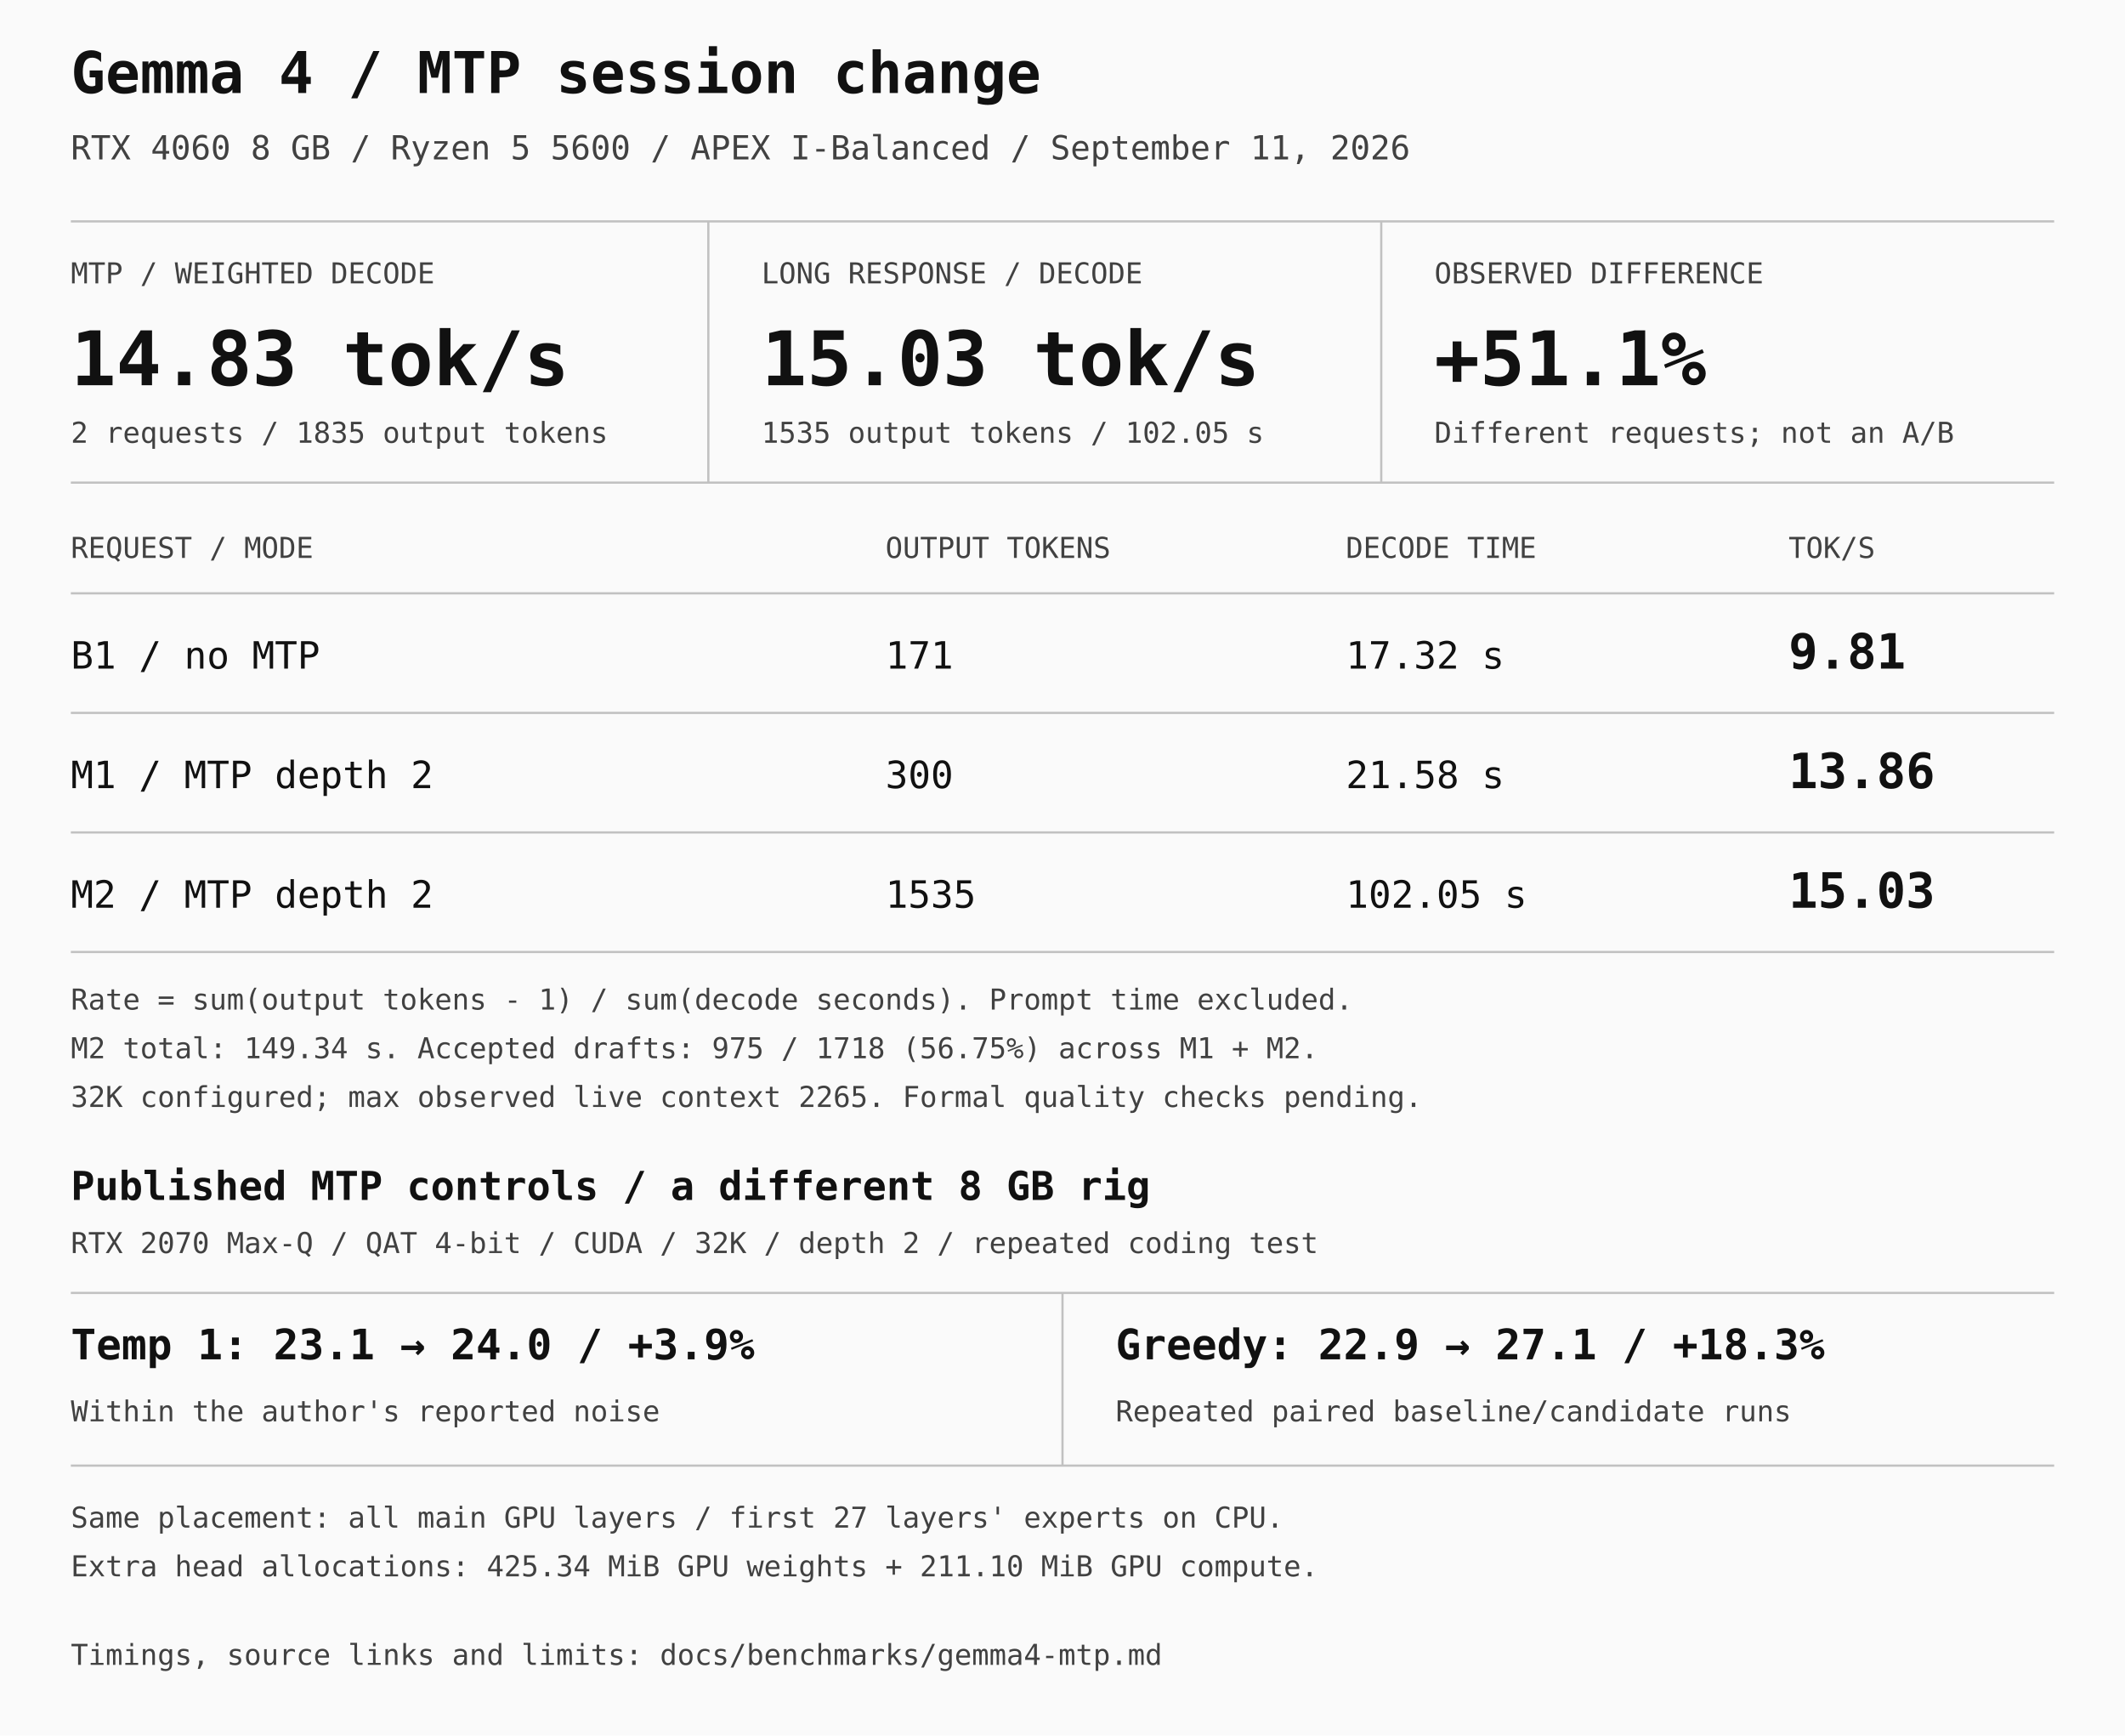
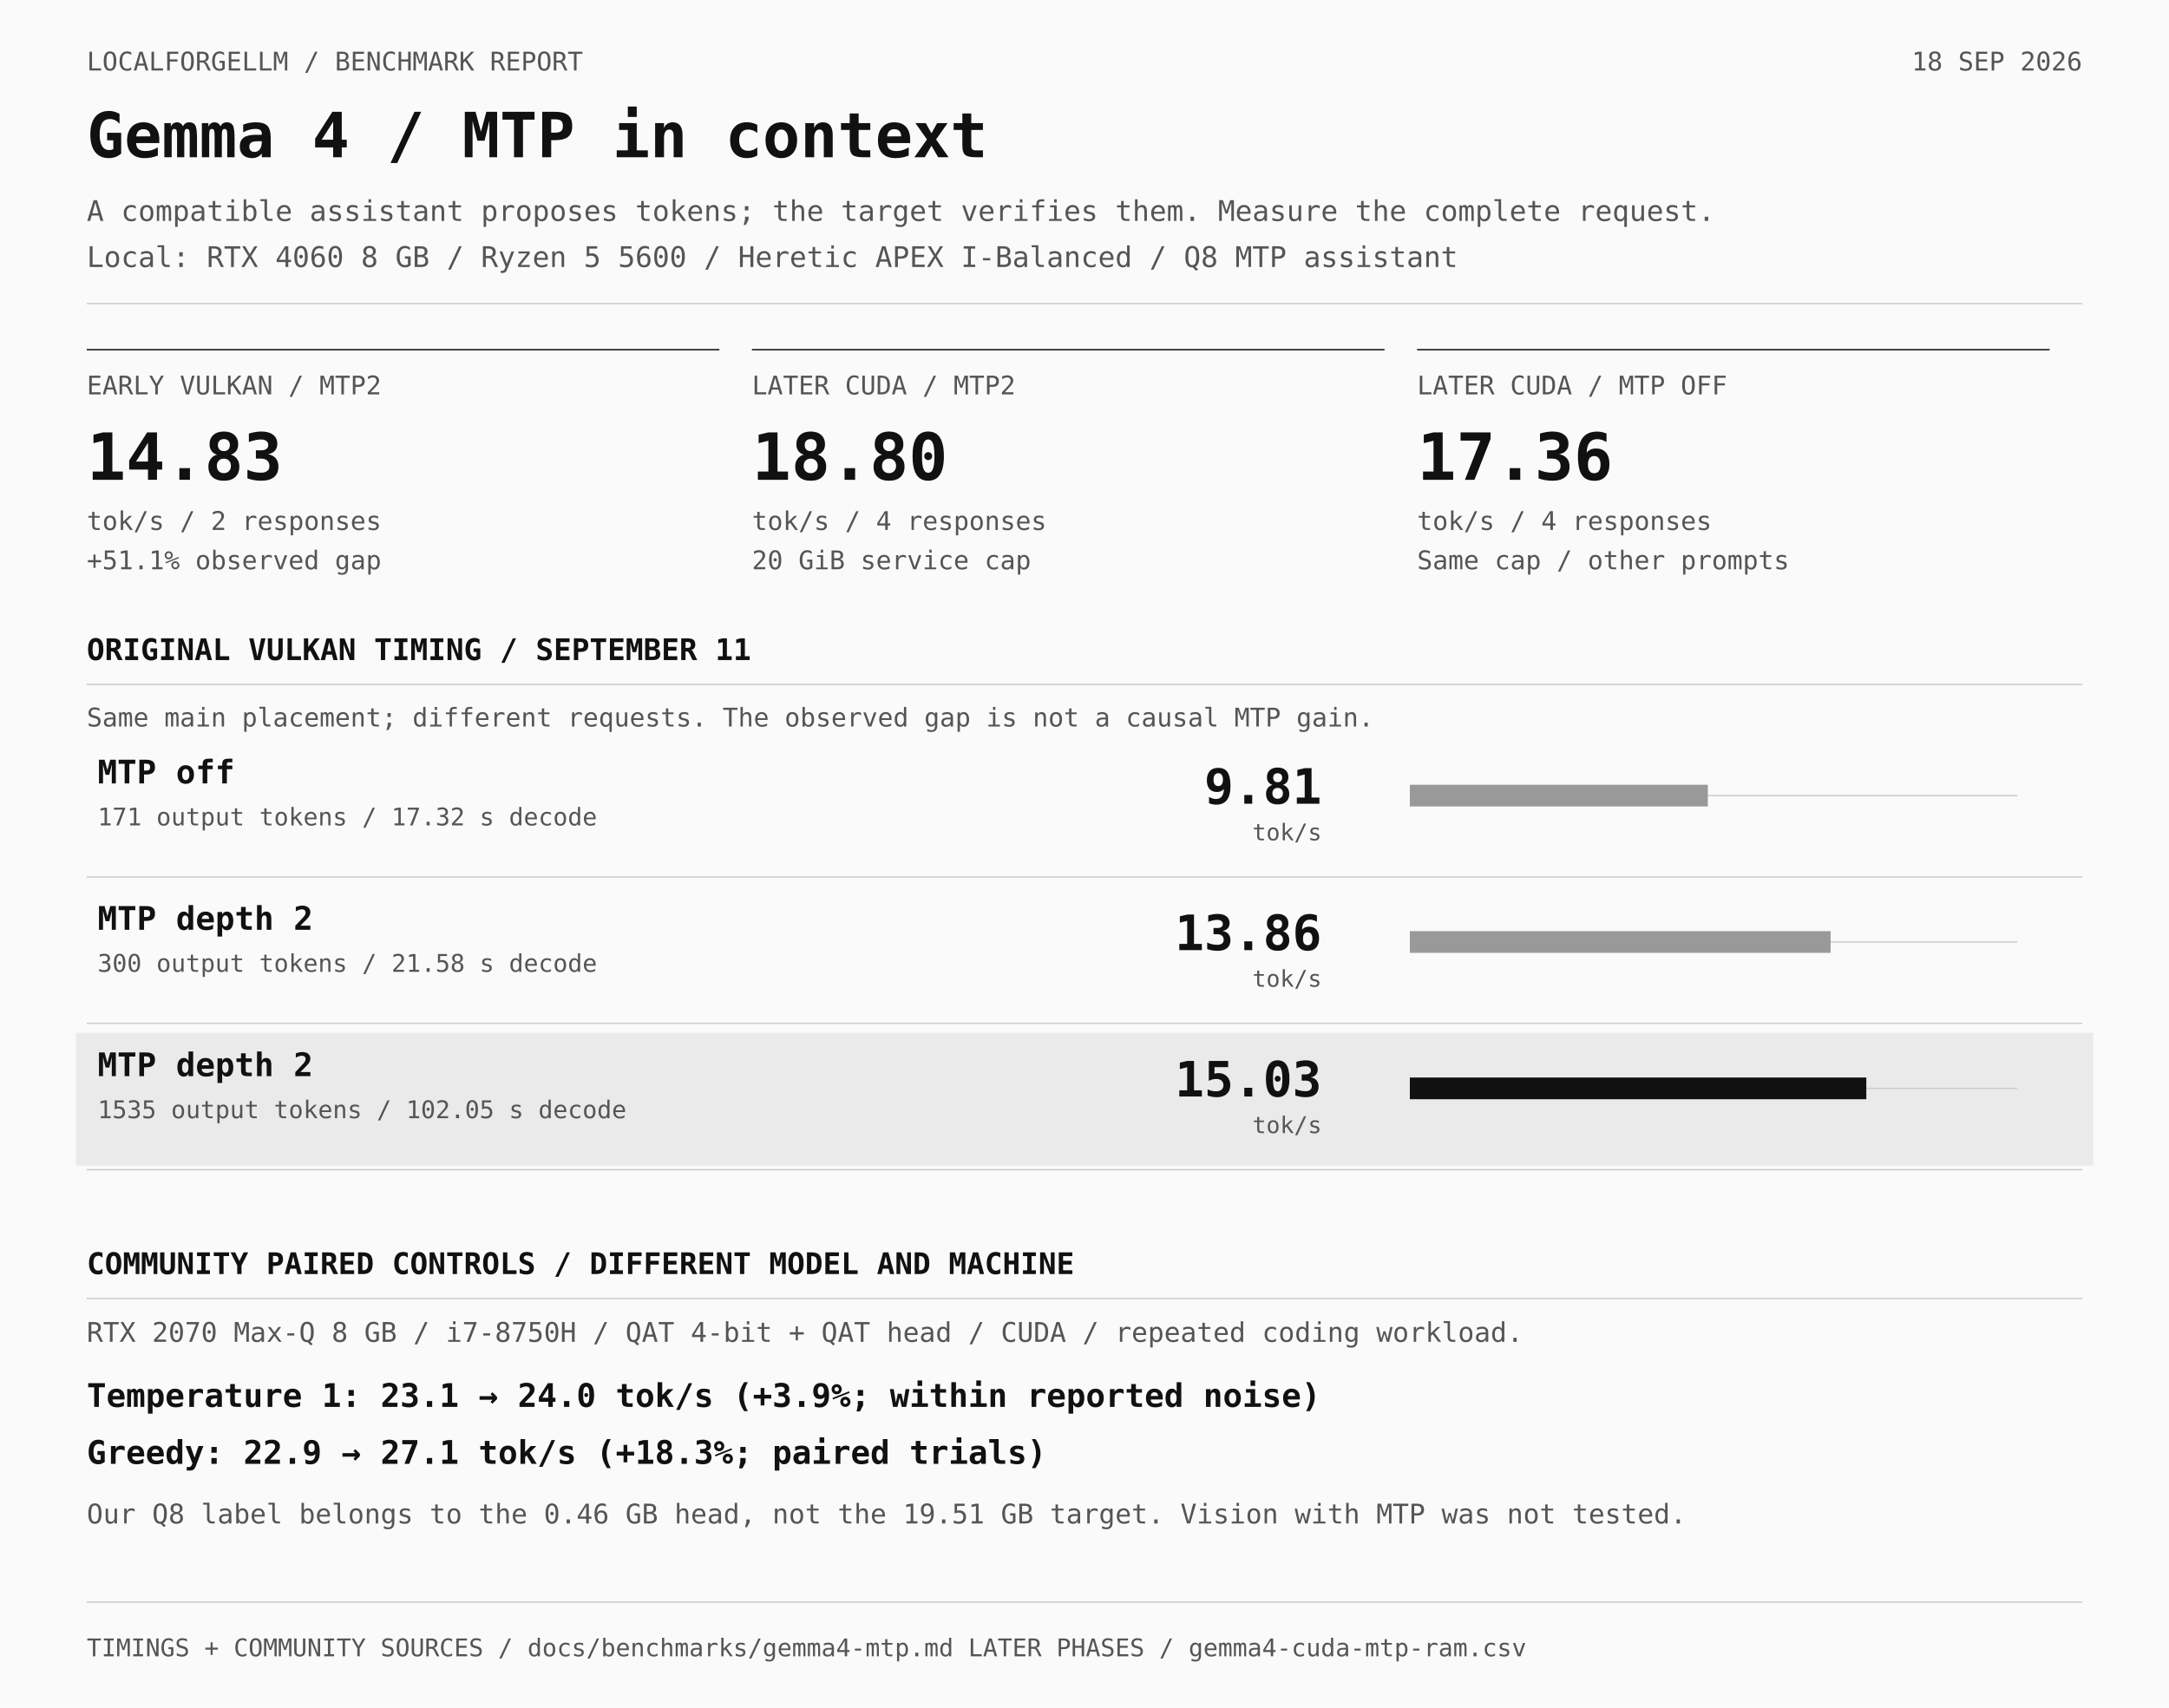
- <svg xmlns="http://www.w3.org/2000/svg" width="960" height="784" viewBox="0 0 960 784" role="img" aria-labelledby="title description">
-   <rect width="960" height="784" fill="#fafafa" />
-   <g font-family="ui-monospace, SFMono-Regular, Consolas, monospace" fill="#111111">
-     <text x="32" y="42" font-size="26" font-weight="700">Gemma 4 / MTP session change</text>
-     <text x="32" y="72" font-size="15" fill="#414141">RTX 4060 8 GB / Ryzen 5 5600 / APEX I-Balanced / September 11, 2026</text>
-     <g fill="none" stroke="#c1c1c1">
-       <path d="M32 100H928M32 218H928M320 100V218M624 100V218" />
-     </g>
-     <g font-size="13" fill="#414141">
-       <text x="32" y="128">MTP / WEIGHTED DECODE</text>
-       <text x="344" y="128">LONG RESPONSE / DECODE</text>
-       <text x="648" y="128">OBSERVED DIFFERENCE</text>
-     </g>
-     <g font-size="34" font-weight="700">
-       <text x="32" y="174">14.83 tok/s</text>
-       <text x="344" y="174">15.03 tok/s</text>
-       <text x="648" y="174">+51.1%</text>
-     </g>
-     <g font-size="13" fill="#414141">
-       <text x="32" y="200">2 requests / 1835 output tokens</text>
-       <text x="344" y="200">1535 output tokens / 102.05 s</text>
-       <text x="648" y="200">Different requests; not an A/B</text>
-     </g>
-     <g font-size="13" fill="#414141">
-       <text x="32" y="252">REQUEST / MODE</text>
-       <text x="400" y="252">OUTPUT TOKENS</text>
-       <text x="608" y="252">DECODE TIME</text>
-       <text x="808" y="252">TOK/S</text>
-     </g>
-     <g fill="none" stroke="#c1c1c1">
-       <path d="M32 268H928M32 322H928M32 376H928M32 430H928" />
-     </g>
-     <g font-size="17">
-       <text x="32" y="302">B1 / no MTP</text>
-       <text x="32" y="356">M1 / MTP depth 2</text>
-       <text x="32" y="410">M2 / MTP depth 2</text>
-       <text x="400" y="302">171</text>
-       <text x="400" y="356">300</text>
-       <text x="400" y="410">1535</text>
-       <text x="608" y="302">17.32 s</text>
-       <text x="608" y="356">21.58 s</text>
-       <text x="608" y="410">102.05 s</text>
-     </g>
-     <g font-size="22" font-weight="600">
-       <text x="808" y="302">9.81</text>
-       <text x="808" y="356">13.86</text>
-       <text x="808" y="410">15.03</text>
-     </g>
-     <g font-size="13" fill="#414141">
-       <text x="32" y="456">Rate = sum(output tokens - 1) / sum(decode seconds). Prompt time excluded.</text>
-       <text x="32" y="478">M2 total: 149.34 s. Accepted drafts: 975 / 1718 (56.75%) across M1 + M2.</text>
-       <text x="32" y="500">32K configured; max observed live context 2265. Formal quality checks pending.</text>
-     </g>
-     <text x="32" y="542" font-size="18" font-weight="600">Published MTP controls / a different 8 GB rig</text>
-     <text x="32" y="566" font-size="13" fill="#414141">RTX 2070 Max-Q / QAT 4-bit / CUDA / 32K / depth 2 / repeated coding test</text>
-     <g fill="none" stroke="#c1c1c1">
-       <path d="M32 584H928M32 662H928M480 584V662" />
-     </g>
-     <g font-size="19" font-weight="600">
-       <text x="32" y="614">Temp 1: 23.1 → 24.0 / +3.9%</text>
-       <text x="504" y="614">Greedy: 22.9 → 27.1 / +18.3%</text>
-     </g>
-     <g font-size="13" fill="#414141">
-       <text x="32" y="642">Within the author's reported noise</text>
-       <text x="504" y="642">Repeated paired baseline/candidate runs</text>
-       <text x="32" y="690">Same placement: all main GPU layers / first 27 layers' experts on CPU.</text>
-       <text x="32" y="712">Extra head allocations: 425.34 MiB GPU weights + 211.10 MiB GPU compute.</text>
-       <text x="32" y="752">Timings, source links and limits: docs/benchmarks/gemma4-mtp.md</text>
-     </g>
+ <svg xmlns="http://www.w3.org/2000/svg" width="1600" height="1260" viewBox="0 0 1600 1260" role="img" aria-labelledby="title description">
+   <rect width="1600" height="1260" fill="#fafafa" />
+   <g font-family="DejaVu Sans Mono, monospace" fill="#111111">
+     <text x="64" y="52" font-size="19" fill="#555555" text-anchor="start">LOCALFORGELLM / BENCHMARK REPORT</text>
+     <text x="1536" y="52" font-size="19" fill="#555555" text-anchor="end">18 SEP 2026</text>
+     <text x="64" y="116" font-size="46" fill="#111111" text-anchor="start" font-weight="700">Gemma 4 / MTP in context</text>
+     <text x="64" y="163" font-size="21" fill="#555555" text-anchor="start">A compatible assistant proposes tokens; the target verifies them. Measure the complete request.</text>
+     <text x="64" y="197" font-size="21" fill="#555555" text-anchor="start">Local: RTX 4060 8 GB / Ryzen 5 5600 / Heretic APEX I-Balanced / Q8 MTP assistant</text>
+     <path d="M64 224H1536" stroke="#cccccc" fill="none" />
+     <path d="M64.0 258H530.667" stroke="#111111" fill="none" />
+     <text x="64.0" y="291" font-size="19" fill="#555555" text-anchor="start">EARLY VULKAN / MTP2</text>
+     <text x="64.0" y="354" font-size="48" fill="#111111" text-anchor="start" font-weight="700">14.83</text>
+     <text x="64.0" y="391" font-size="19" fill="#555555" text-anchor="start">tok/s / 2 responses</text>
+     <text x="64.0" y="420" font-size="19" fill="#555555" text-anchor="start">+51.1% observed gap</text>
+     <path d="M554.667 258H1021.333" stroke="#111111" fill="none" />
+     <text x="554.667" y="291" font-size="19" fill="#555555" text-anchor="start">LATER CUDA / MTP2</text>
+     <text x="554.667" y="354" font-size="48" fill="#111111" text-anchor="start" font-weight="700">18.80</text>
+     <text x="554.667" y="391" font-size="19" fill="#555555" text-anchor="start">tok/s / 4 responses</text>
+     <text x="554.667" y="420" font-size="19" fill="#555555" text-anchor="start">20 GiB service cap</text>
+     <path d="M1045.333 258H1512" stroke="#111111" fill="none" />
+     <text x="1045.333" y="291" font-size="19" fill="#555555" text-anchor="start">LATER CUDA / MTP OFF</text>
+     <text x="1045.333" y="354" font-size="48" fill="#111111" text-anchor="start" font-weight="700">17.36</text>
+     <text x="1045.333" y="391" font-size="19" fill="#555555" text-anchor="start">tok/s / 4 responses</text>
+     <text x="1045.333" y="420" font-size="19" fill="#555555" text-anchor="start">Same cap / other prompts</text>
+     <text x="64" y="487" font-size="22" fill="#111111" text-anchor="start" font-weight="700">ORIGINAL VULKAN TIMING / SEPTEMBER 11</text>
+     <path d="M64 505H1536" stroke="#cccccc" fill="none" />
+     <text x="64" y="536" font-size="19" fill="#555555" text-anchor="start">Same main placement; different requests. The observed gap is not a causal MTP gain.</text>
+     <text x="72" y="578" font-size="24" fill="#111111" text-anchor="start" font-weight="700">MTP off</text>
+     <text x="72" y="609" font-size="18" fill="#555555" text-anchor="start">171 output tokens / 17.32 s decode</text>
+     <text x="975" y="593" font-size="36" fill="#111111" text-anchor="end" font-weight="700">9.81</text>
+     <text x="975" y="620" font-size="17" fill="#555555" text-anchor="end">tok/s</text>
+     <path d="M1040 587H1488" stroke="#cccccc" fill="none" />
+     <rect x="1040" y="579" width="219.81" height="16" fill="#999999" />
+     <path d="M64 647H1536" stroke="#cccccc" fill="none" />
+     <text x="72" y="686" font-size="24" fill="#111111" text-anchor="start" font-weight="700">MTP depth 2</text>
+     <text x="72" y="717" font-size="18" fill="#555555" text-anchor="start">300 output tokens / 21.58 s decode</text>
+     <text x="975" y="701" font-size="36" fill="#111111" text-anchor="end" font-weight="700">13.86</text>
+     <text x="975" y="728" font-size="17" fill="#555555" text-anchor="end">tok/s</text>
+     <path d="M1040 695H1488" stroke="#cccccc" fill="none" />
+     <rect x="1040" y="687" width="310.37" height="16" fill="#999999" />
+     <path d="M64 755H1536" stroke="#cccccc" fill="none" />
+     <rect x="56" y="762" width="1488.00" height="98" fill="#eaeaea" />
+     <text x="72" y="794" font-size="24" fill="#111111" text-anchor="start" font-weight="700">MTP depth 2</text>
+     <text x="72" y="825" font-size="18" fill="#555555" text-anchor="start">1535 output tokens / 102.05 s decode</text>
+     <text x="975" y="809" font-size="36" fill="#111111" text-anchor="end" font-weight="700">15.03</text>
+     <text x="975" y="836" font-size="17" fill="#555555" text-anchor="end">tok/s</text>
+     <path d="M1040 803H1488" stroke="#cccccc" fill="none" />
+     <rect x="1040" y="795" width="336.72" height="16" fill="#111111" />
+     <path d="M64 863H1536" stroke="#cccccc" fill="none" />
+     <text x="64" y="940" font-size="22" fill="#111111" text-anchor="start" font-weight="700">COMMUNITY PAIRED CONTROLS / DIFFERENT MODEL AND MACHINE</text>
+     <path d="M64 958H1536" stroke="#cccccc" fill="none" />
+     <text x="64" y="990" font-size="20" fill="#555555" text-anchor="start">RTX 2070 Max-Q 8 GB / i7-8750H / QAT 4-bit + QAT head / CUDA / repeated coding workload.</text>
+     <text x="64" y="1038" font-size="24" fill="#111111" text-anchor="start" font-weight="700">Temperature 1: 23.1 → 24.0 tok/s (+3.9%; within reported noise)</text>
+     <text x="64" y="1080" font-size="24" fill="#111111" text-anchor="start" font-weight="700">Greedy:        22.9 → 27.1 tok/s (+18.3%; paired trials)</text>
+     <text x="64" y="1124" font-size="20" fill="#555555" text-anchor="start">Our Q8 label belongs to the 0.46 GB head, not the 19.51 GB target. Vision with MTP was not tested.</text>
+     <path d="M64 1182H1536" stroke="#cccccc" fill="none" />
+     <text x="64" y="1222" font-size="18" fill="#555555" text-anchor="start">TIMINGS + COMMUNITY SOURCES / docs/benchmarks/gemma4-mtp.md     LATER PHASES / gemma4-cuda-mtp-ram.csv</text>
  </g>
</svg>
